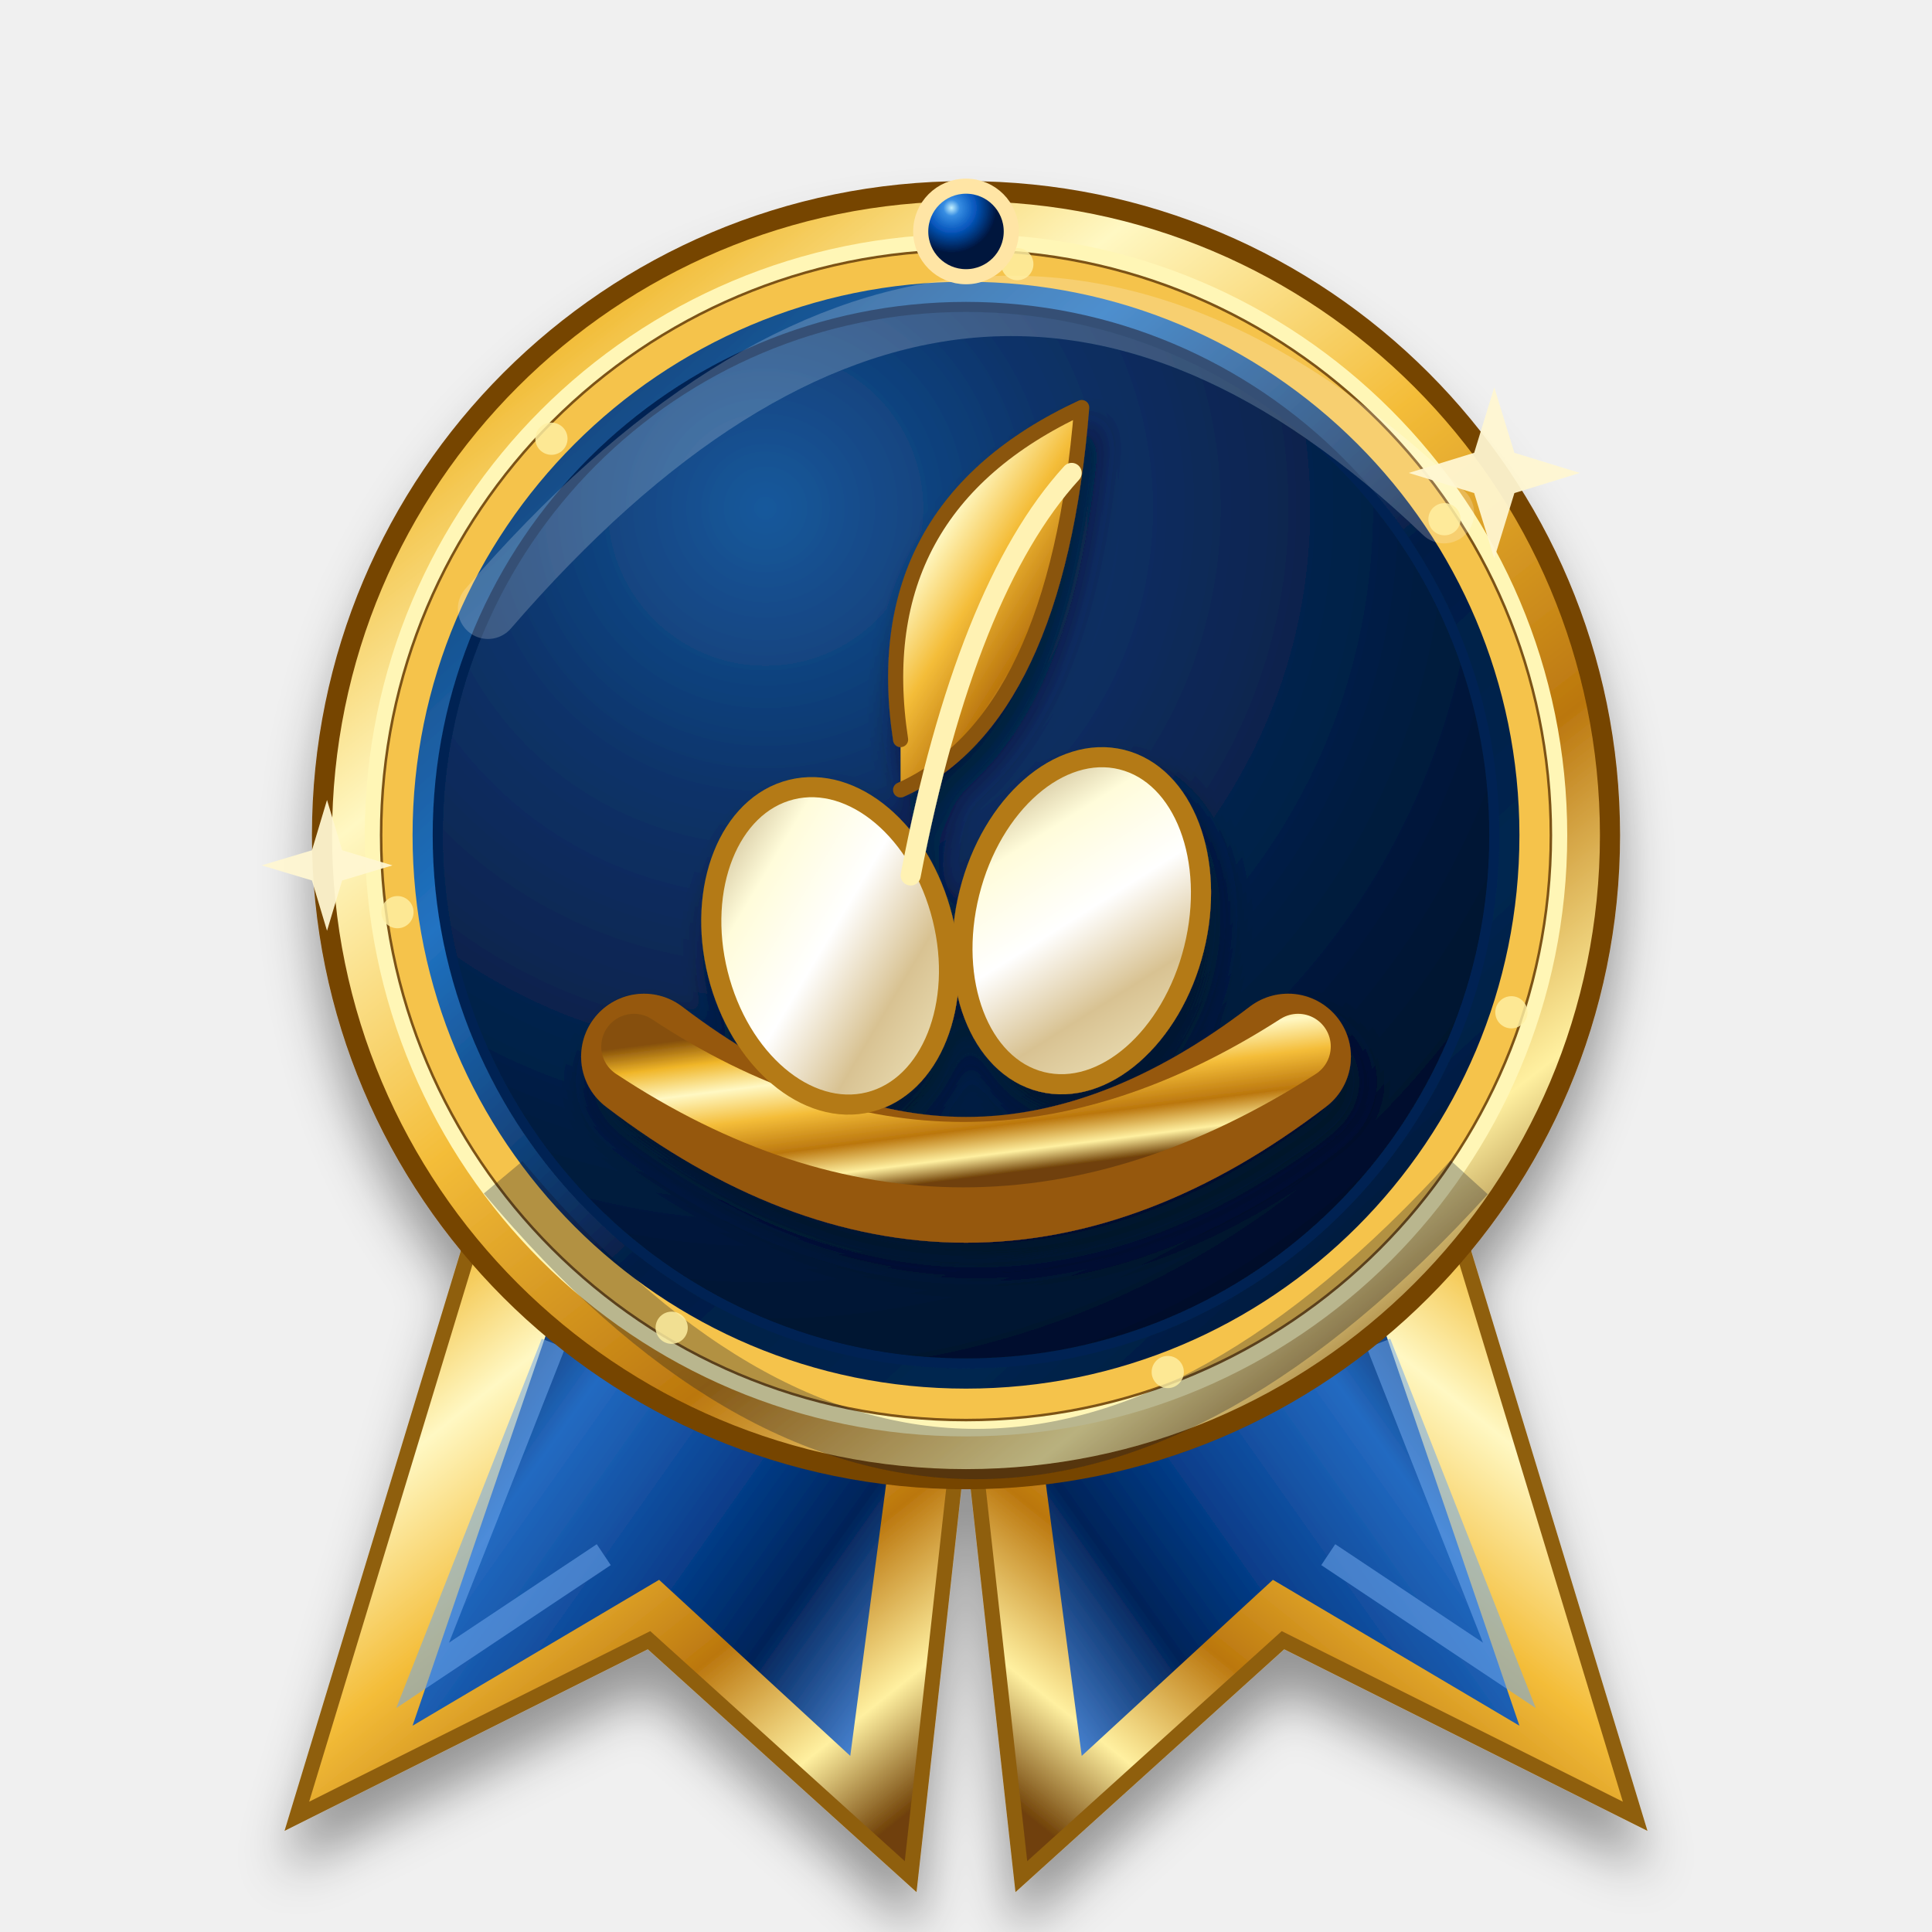
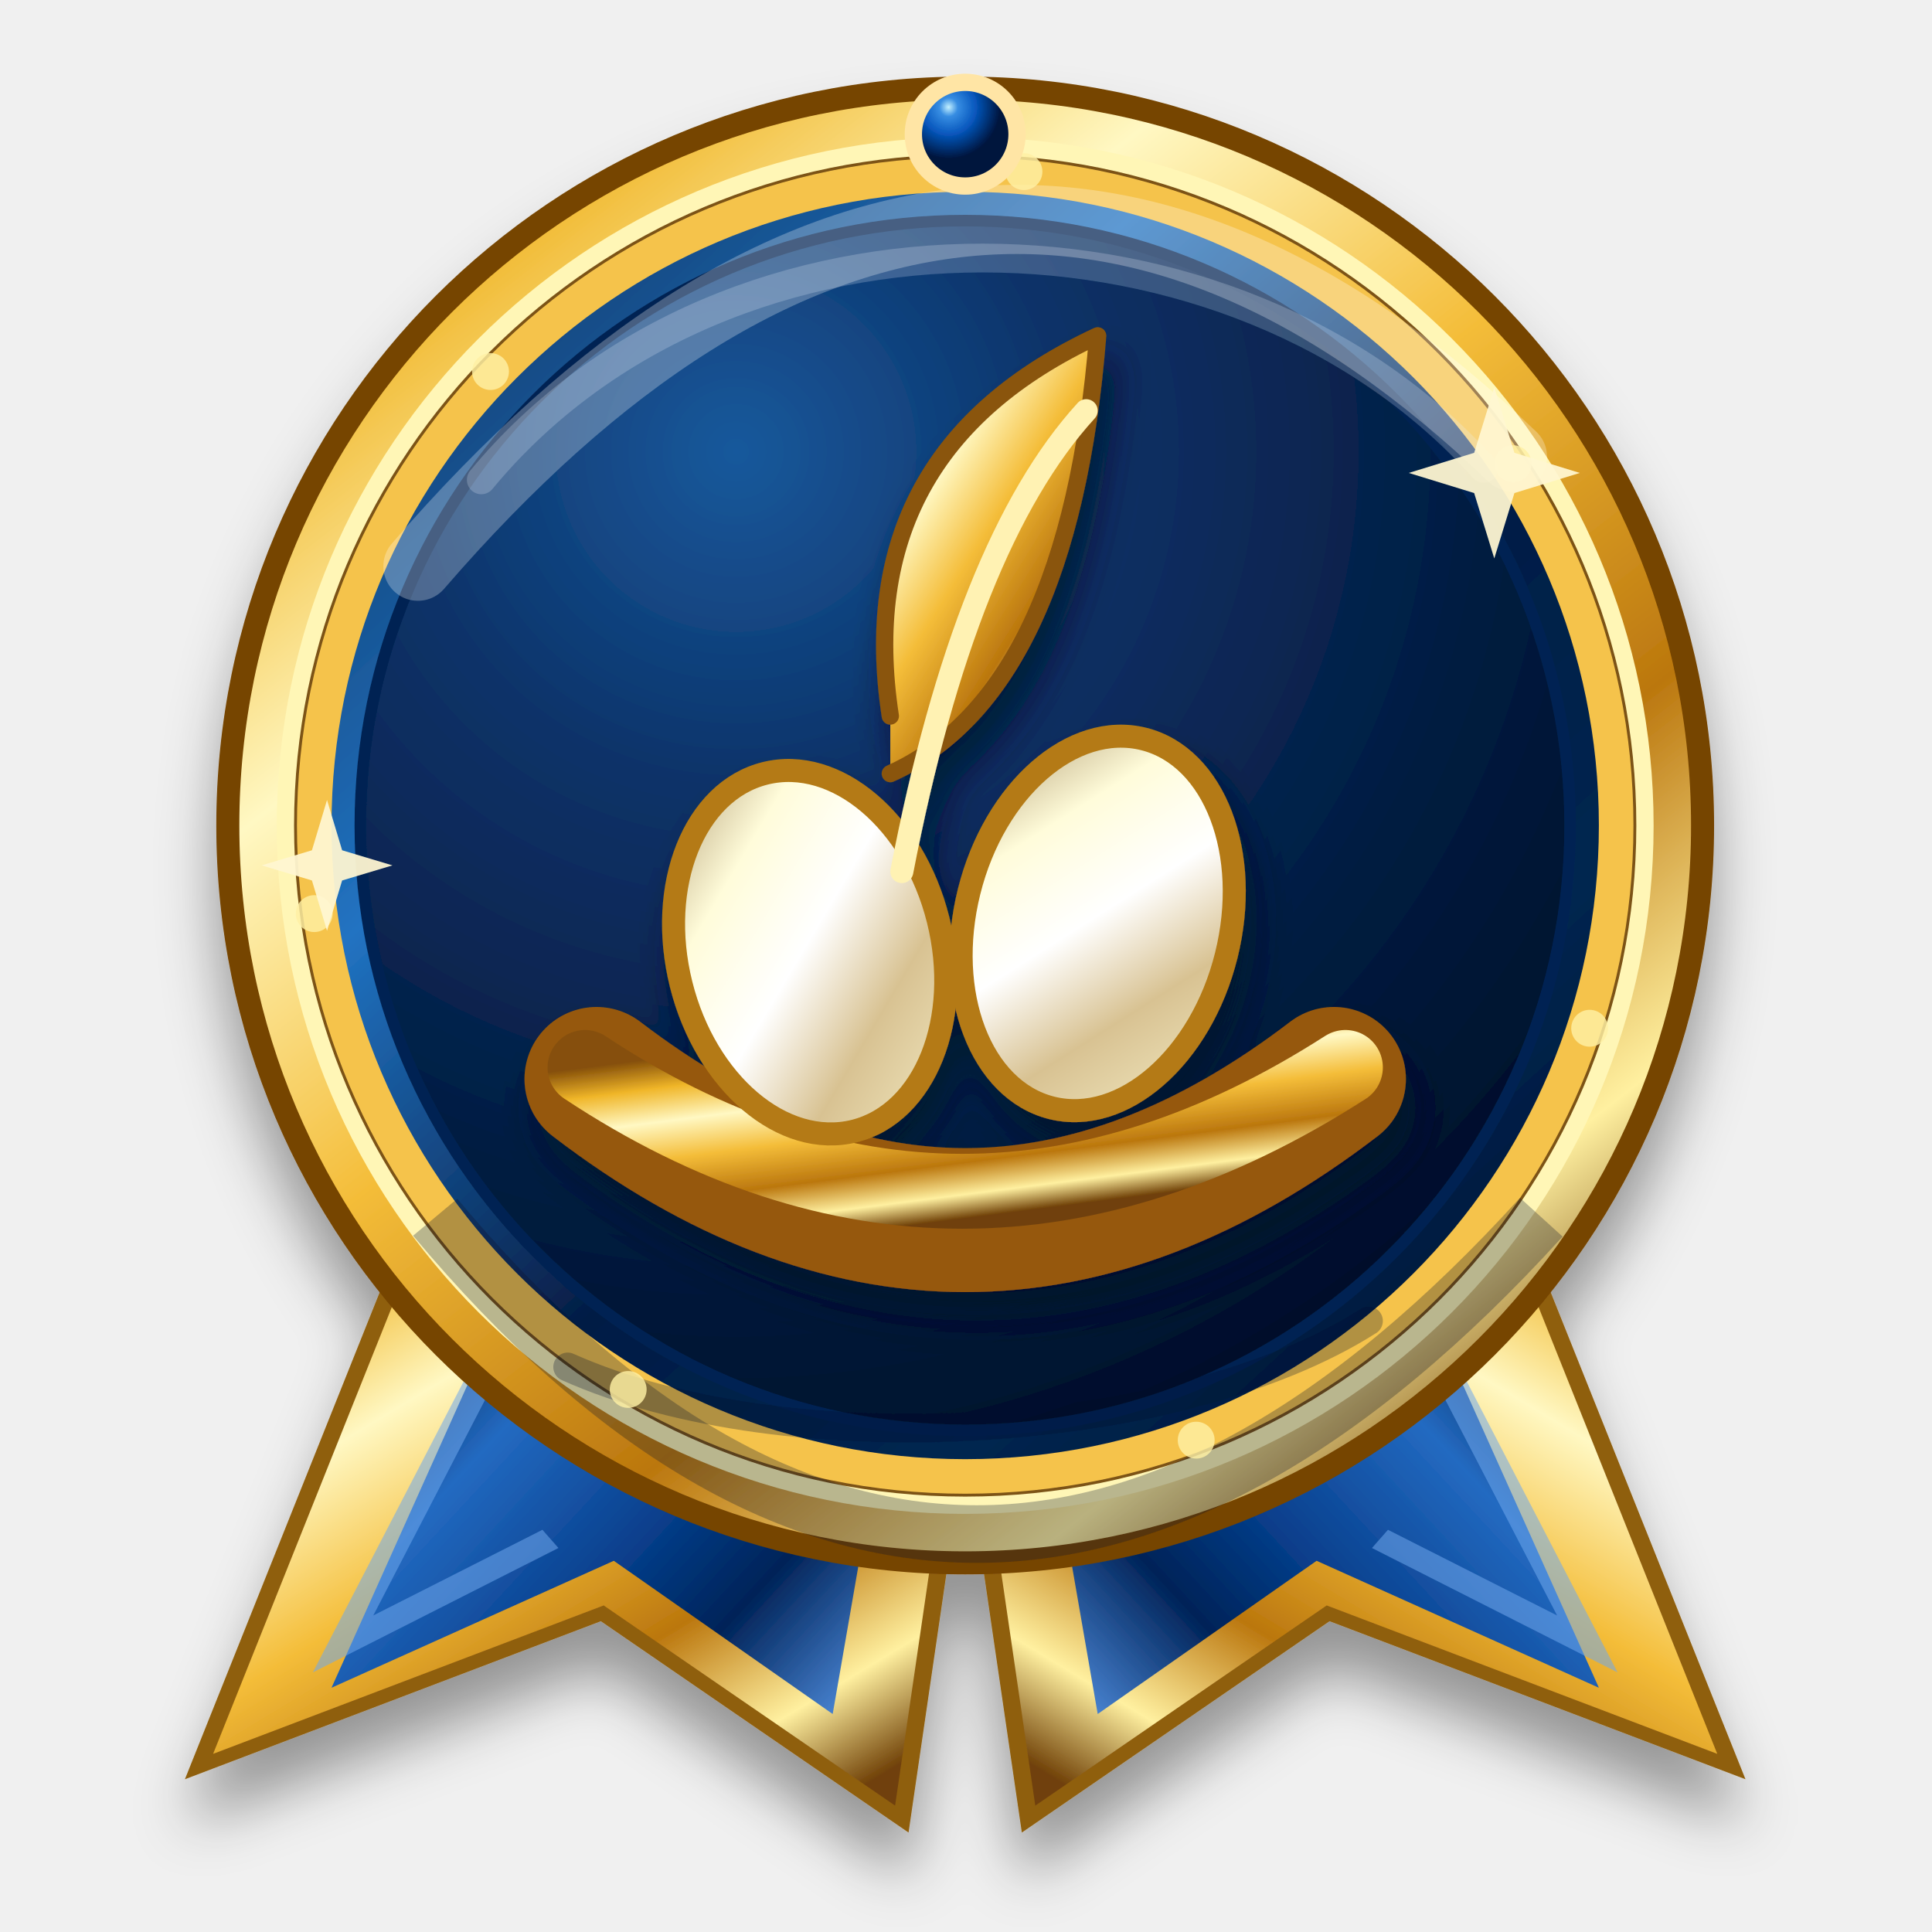
<svg xmlns="http://www.w3.org/2000/svg" width="384" height="384" viewBox="0 0 384 384" role="img" aria-label="Nest Explorer collectible rank emblem">
  <defs>
    <linearGradient id="gGold" x1="0" y1="0" x2=".78" y2="1">
      <stop offset="0" stop-color="#86500a" />
      <stop offset=".15" stop-color="#f0b629" />
      <stop offset=".32" stop-color="#fff8c3" />
      <stop offset=".51" stop-color="#f4bd39" />
      <stop offset=".72" stop-color="#bb770e" />
      <stop offset=".88" stop-color="#fff0a0" />
      <stop offset="1" stop-color="#704107" />
    </linearGradient>
    <linearGradient id="gNavy" x1="0" y1="0" x2=".92" y2="1">
      <stop offset="0" stop-color="#0a274e" />
      <stop offset=".33" stop-color="#2173c2" />
      <stop offset=".58" stop-color="#051d45" />
      <stop offset=".78" stop-color="#062650" />
      <stop offset="1" stop-color="#020f2e" />
    </linearGradient>
    <radialGradient id="gNavy2" cx=".31" cy=".19" r=".9">
      <stop offset="0" stop-color="#19599c" />
      <stop offset=".31" stop-color="#0b3268" />
      <stop offset=".72" stop-color="#041b3e" />
      <stop offset="1" stop-color="#010d28" />
    </radialGradient>
    <linearGradient id="gIvory" x1=".1" y1="0" x2=".83" y2="1">
      <stop offset="0" stop-color="#b7a37a" />
      <stop offset=".25" stop-color="#fffcda" />
      <stop offset=".5" stop-color="#ffffff" />
      <stop offset=".75" stop-color="#d8c292" />
      <stop offset="1" stop-color="#eee3ba" />
    </linearGradient>
    <radialGradient id="gGem" cx=".34" cy=".24">
      <stop offset="0" stop-color="#c2f0ff" />
      <stop offset=".18" stop-color="#378de2" />
      <stop offset=".52" stop-color="#0757bd" />
      <stop offset="1" stop-color="#00153d" />
    </radialGradient>
    <linearGradient id="gRibbon" x1="0" y1=".2" x2="1" y2=".85">
      <stop offset="0" stop-color="#031a42" />
      <stop offset=".25" stop-color="#236ac1" />
      <stop offset=".55" stop-color="#073e8b" />
      <stop offset=".75" stop-color="#002358" />
      <stop offset="1" stop-color="#4b87d6" />
    </linearGradient>
    <filter id="gShade" x="-25%" y="-25%" width="160%" height="170%">
      <feGaussianBlur in="SourceAlpha" stdDeviation="5" />
      <feOffset dx="0" dy="8" />
      <feComponentTransfer>
        <feFuncA type="linear" slope=".38" />
      </feComponentTransfer>
      <feMerge>
        <feMergeNode />
        <feMergeNode in="SourceGraphic" />
      </feMerge>
    </filter>
    <filter id="gRelief" x="-20%" y="-20%" width="145%" height="150%">
      <feDropShadow dx="2" dy="5" stdDeviation="3" flood-color="#03112b" flood-opacity=".7" />
    </filter>
  </defs>
-   <g filter="url(#gShade)">
-     <g id="tail">
+   <g filter="url(#gShade)" transform="translate(-28 -26) scale(1.145)">
+     <g id="tail" transform="translate(0 55) scale(1 .76)">
      <path d="M97 236L59 361l70-35 52 47 13-117z" fill="url(#gGold)" stroke="#8f5e10" stroke-width="3" />
      <path d="M111 258L82 343l49-29 38 35 12-91z" fill="url(#gRibbon)" />
      <path d="M110 267L84 333l36-24" fill="none" stroke="#70a8ed" stroke-width="5" opacity=".55" />
    </g>
    <use href="#tail" transform="translate(384 0) scale(-1 1)" />
    <circle cx="192" cy="166" r="128" fill="url(#gGold)" stroke="#764400" stroke-width="4" />
    <circle cx="192" cy="166" r="118" fill="#7b5216" stroke="#fff6b6" stroke-width="3" />
    <circle cx="192" cy="166" r="113" fill="url(#gNavy)" stroke="#f5c34c" stroke-width="6" />
    <circle cx="192" cy="166" r="105" fill="url(#gNavy2)" stroke="#022453" stroke-width="2" />
-     <path d="M97 121q95-110 190-19" fill="none" stroke="#ffffff" opacity=".20" stroke-width="12" stroke-linecap="round" />
+     <path d="M108 106C151 54 239 56 282 104" fill="none" stroke="#deedff" stroke-width="5" opacity=".22" stroke-linecap="round" />
+     <path d="M123 260C161 277 229 273 262 252" fill="none" stroke="#010f2c" stroke-width="5" opacity=".28" stroke-linecap="round" />
+     <path d="M97 121q95-110 190-19" fill="none" stroke="#ffffff" opacity=".27" stroke-width="12" stroke-linecap="round" />
    <path d="M100 234q92 110 192 0" fill="none" stroke="#050e26" opacity=".28" stroke-width="10" />
    <g filter="url(#gRelief)" stroke-linejoin="round" stroke-linecap="round">
      <path d="M128 210q64 49 128 0" fill="none" stroke="#96580b" stroke-width="25" stroke-linecap="round" />
      <path d="M126 208q65 43 132 0" fill="none" stroke="url(#gGold)" stroke-width="13" stroke-linecap="round" />
      <ellipse cx="165" cy="188" rx="23" ry="32" fill="url(#gIvory)" stroke="#b47a13" stroke-width="4" transform="rotate(-14 165 188)" />
      <ellipse cx="215" cy="183" rx="23" ry="33" fill="url(#gIvory)" stroke="#b47a13" stroke-width="4" transform="rotate(14 215 183)" />
      <path d="M179 147q-7-46 36-66-5 62-36 76" fill="url(#gGold)" stroke="#8a540e" stroke-width="3" />
      <path d="M181 174q11-57 32-80" fill="none" stroke="#fff2b3" stroke-width="4" />
    </g>
    <circle cx="300.4" cy="201.2" r="3.2" fill="#fff0a4" opacity=".82" />
    <circle cx="232.1" cy="272.7" r="3.2" fill="#fff0a4" opacity=".82" />
    <circle cx="133.5" cy="263.9" r="3.2" fill="#fff0a4" opacity=".82" />
    <circle cx="79.0" cy="181.3" r="3.2" fill="#fff0a4" opacity=".82" />
    <circle cx="109.6" cy="87.2" r="3.2" fill="#fff0a4" opacity=".82" />
    <circle cx="202.2" cy="52.5" r="3.2" fill="#fff0a4" opacity=".82" />
    <circle cx="287.1" cy="103.2" r="3.2" fill="#fff0a4" opacity=".82" />
    <circle cx="192" cy="46" r="9" fill="url(#gGem)" stroke="#ffe5a5" stroke-width="3" />
  </g>
  <g fill="#fff7d1" opacity=".94">
    <path d="M297 77l4 13 13 4-13 4-4 13-4-13-13-4 13-4z" />
    <path d="M65 159l3 10 10 3-10 3-3 10-3-10-10-3 10-3z" />
  </g>
</svg>
